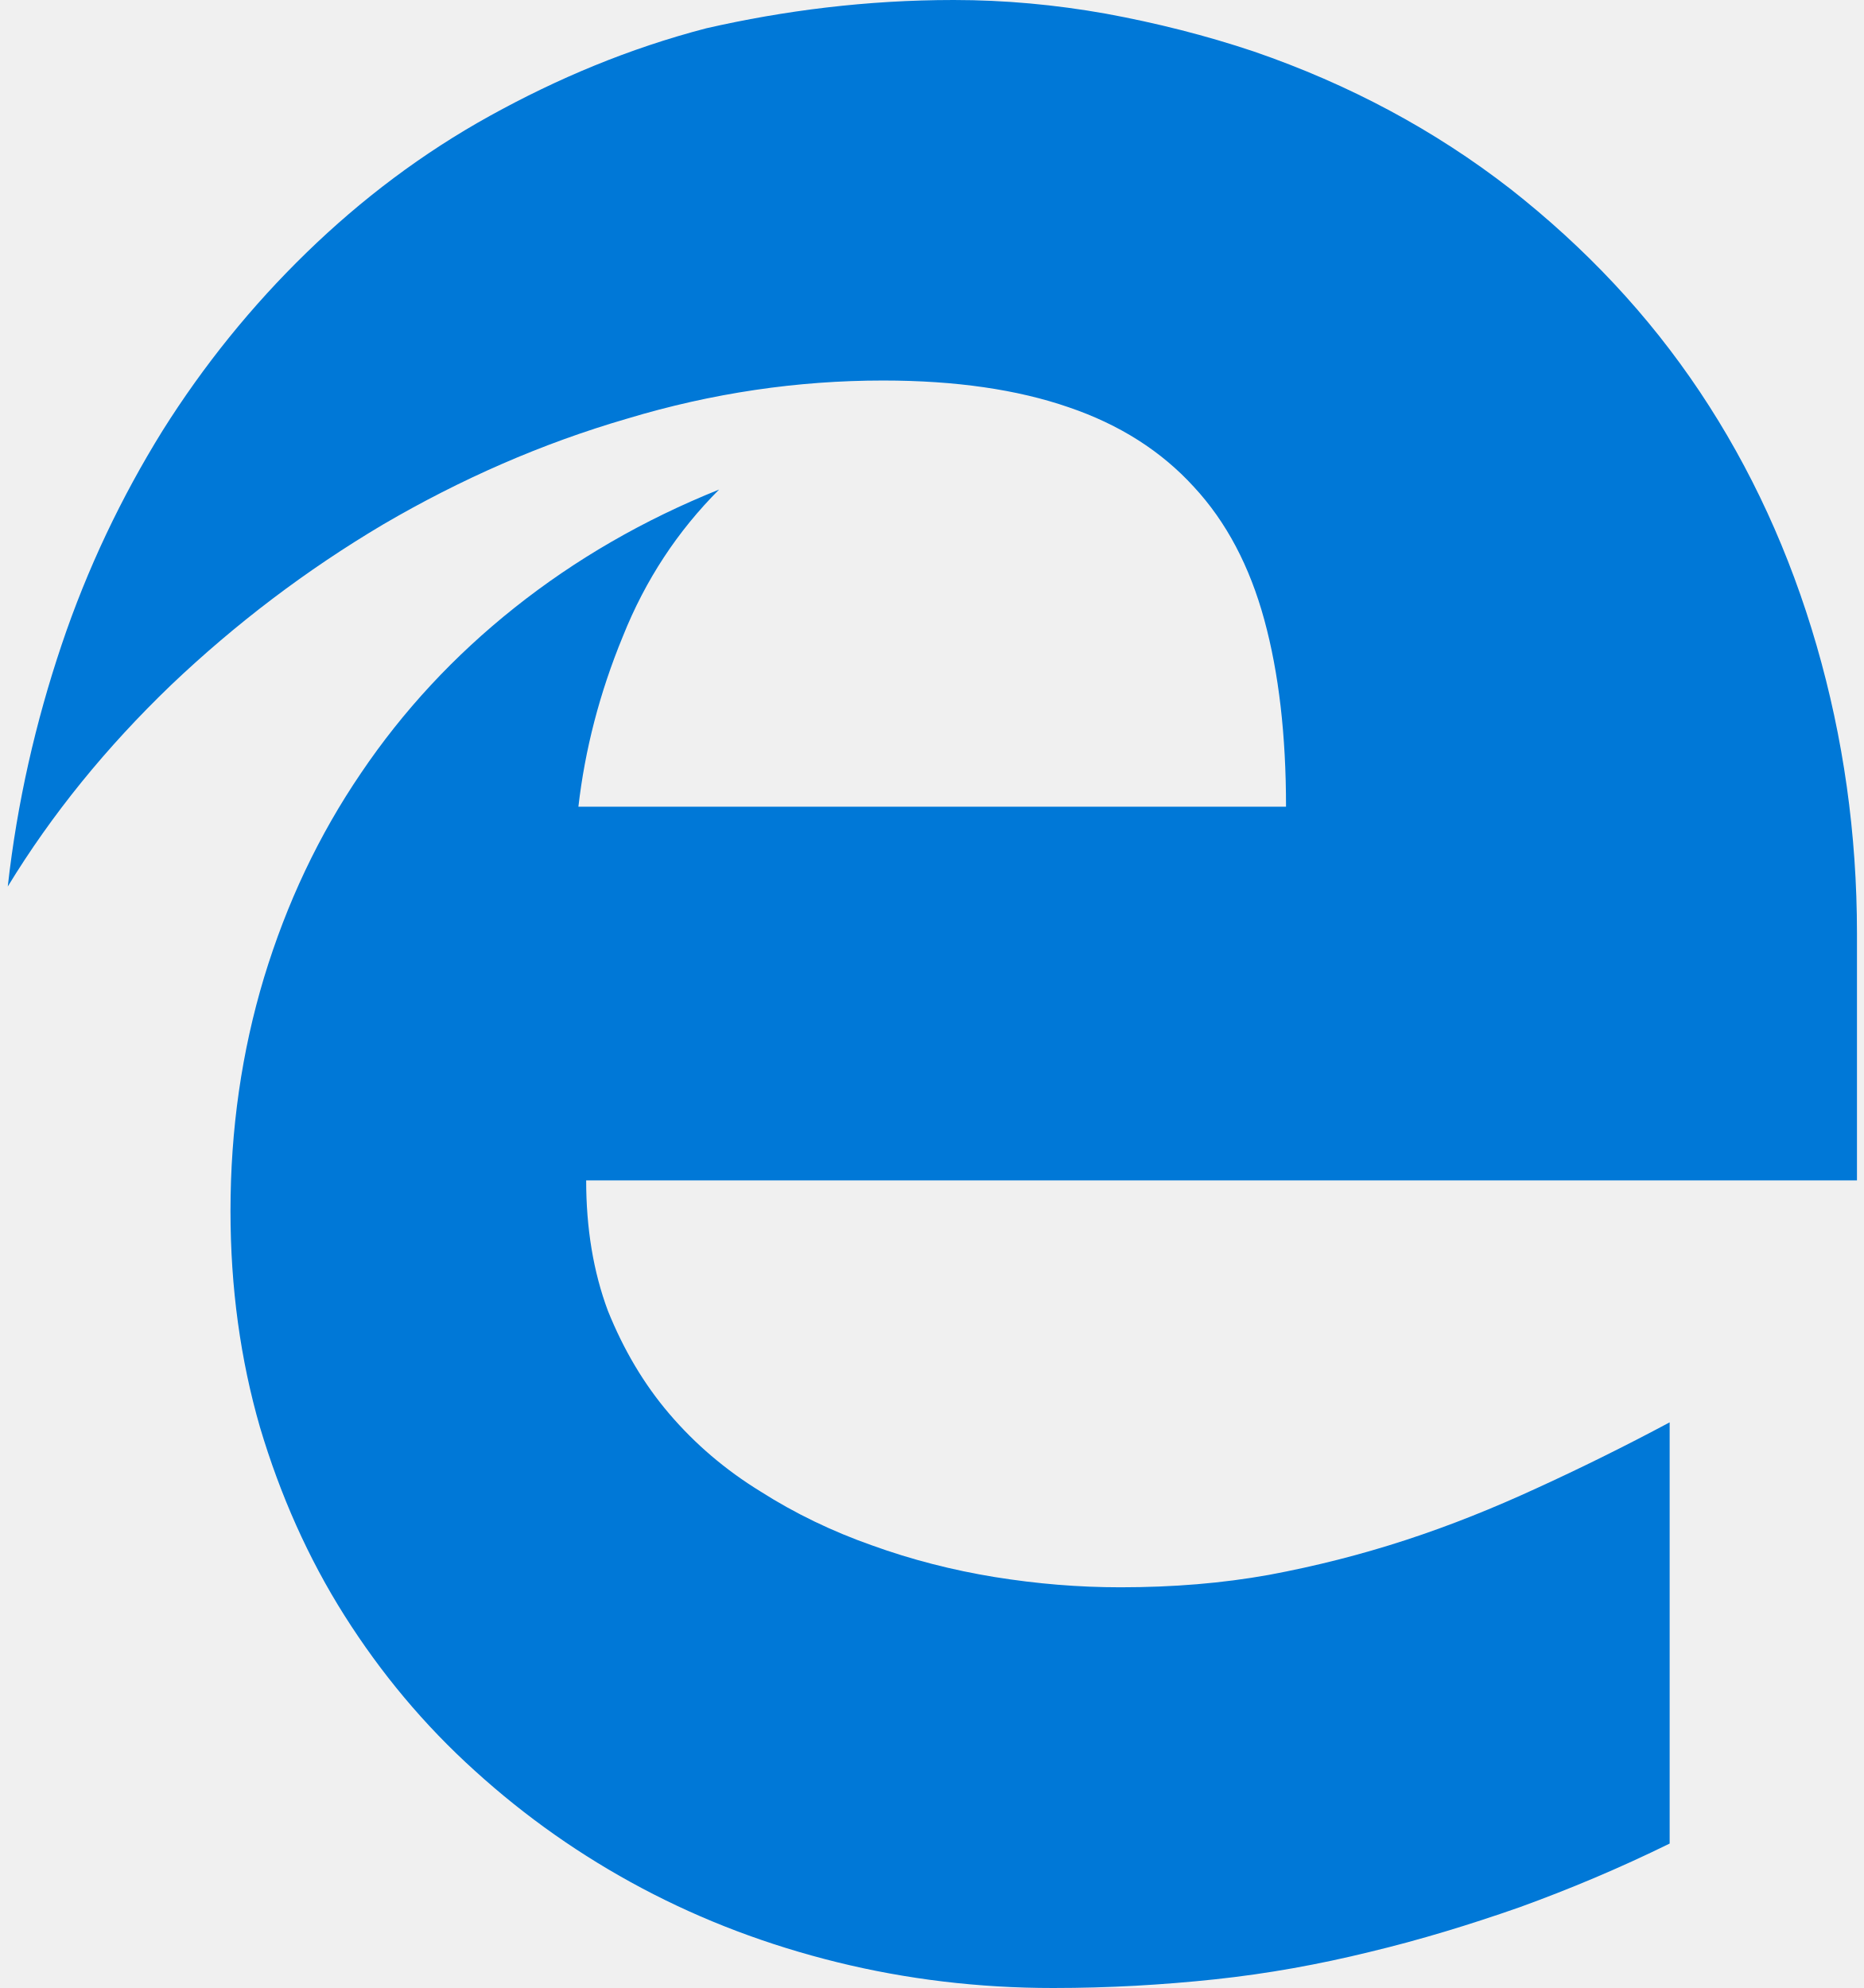
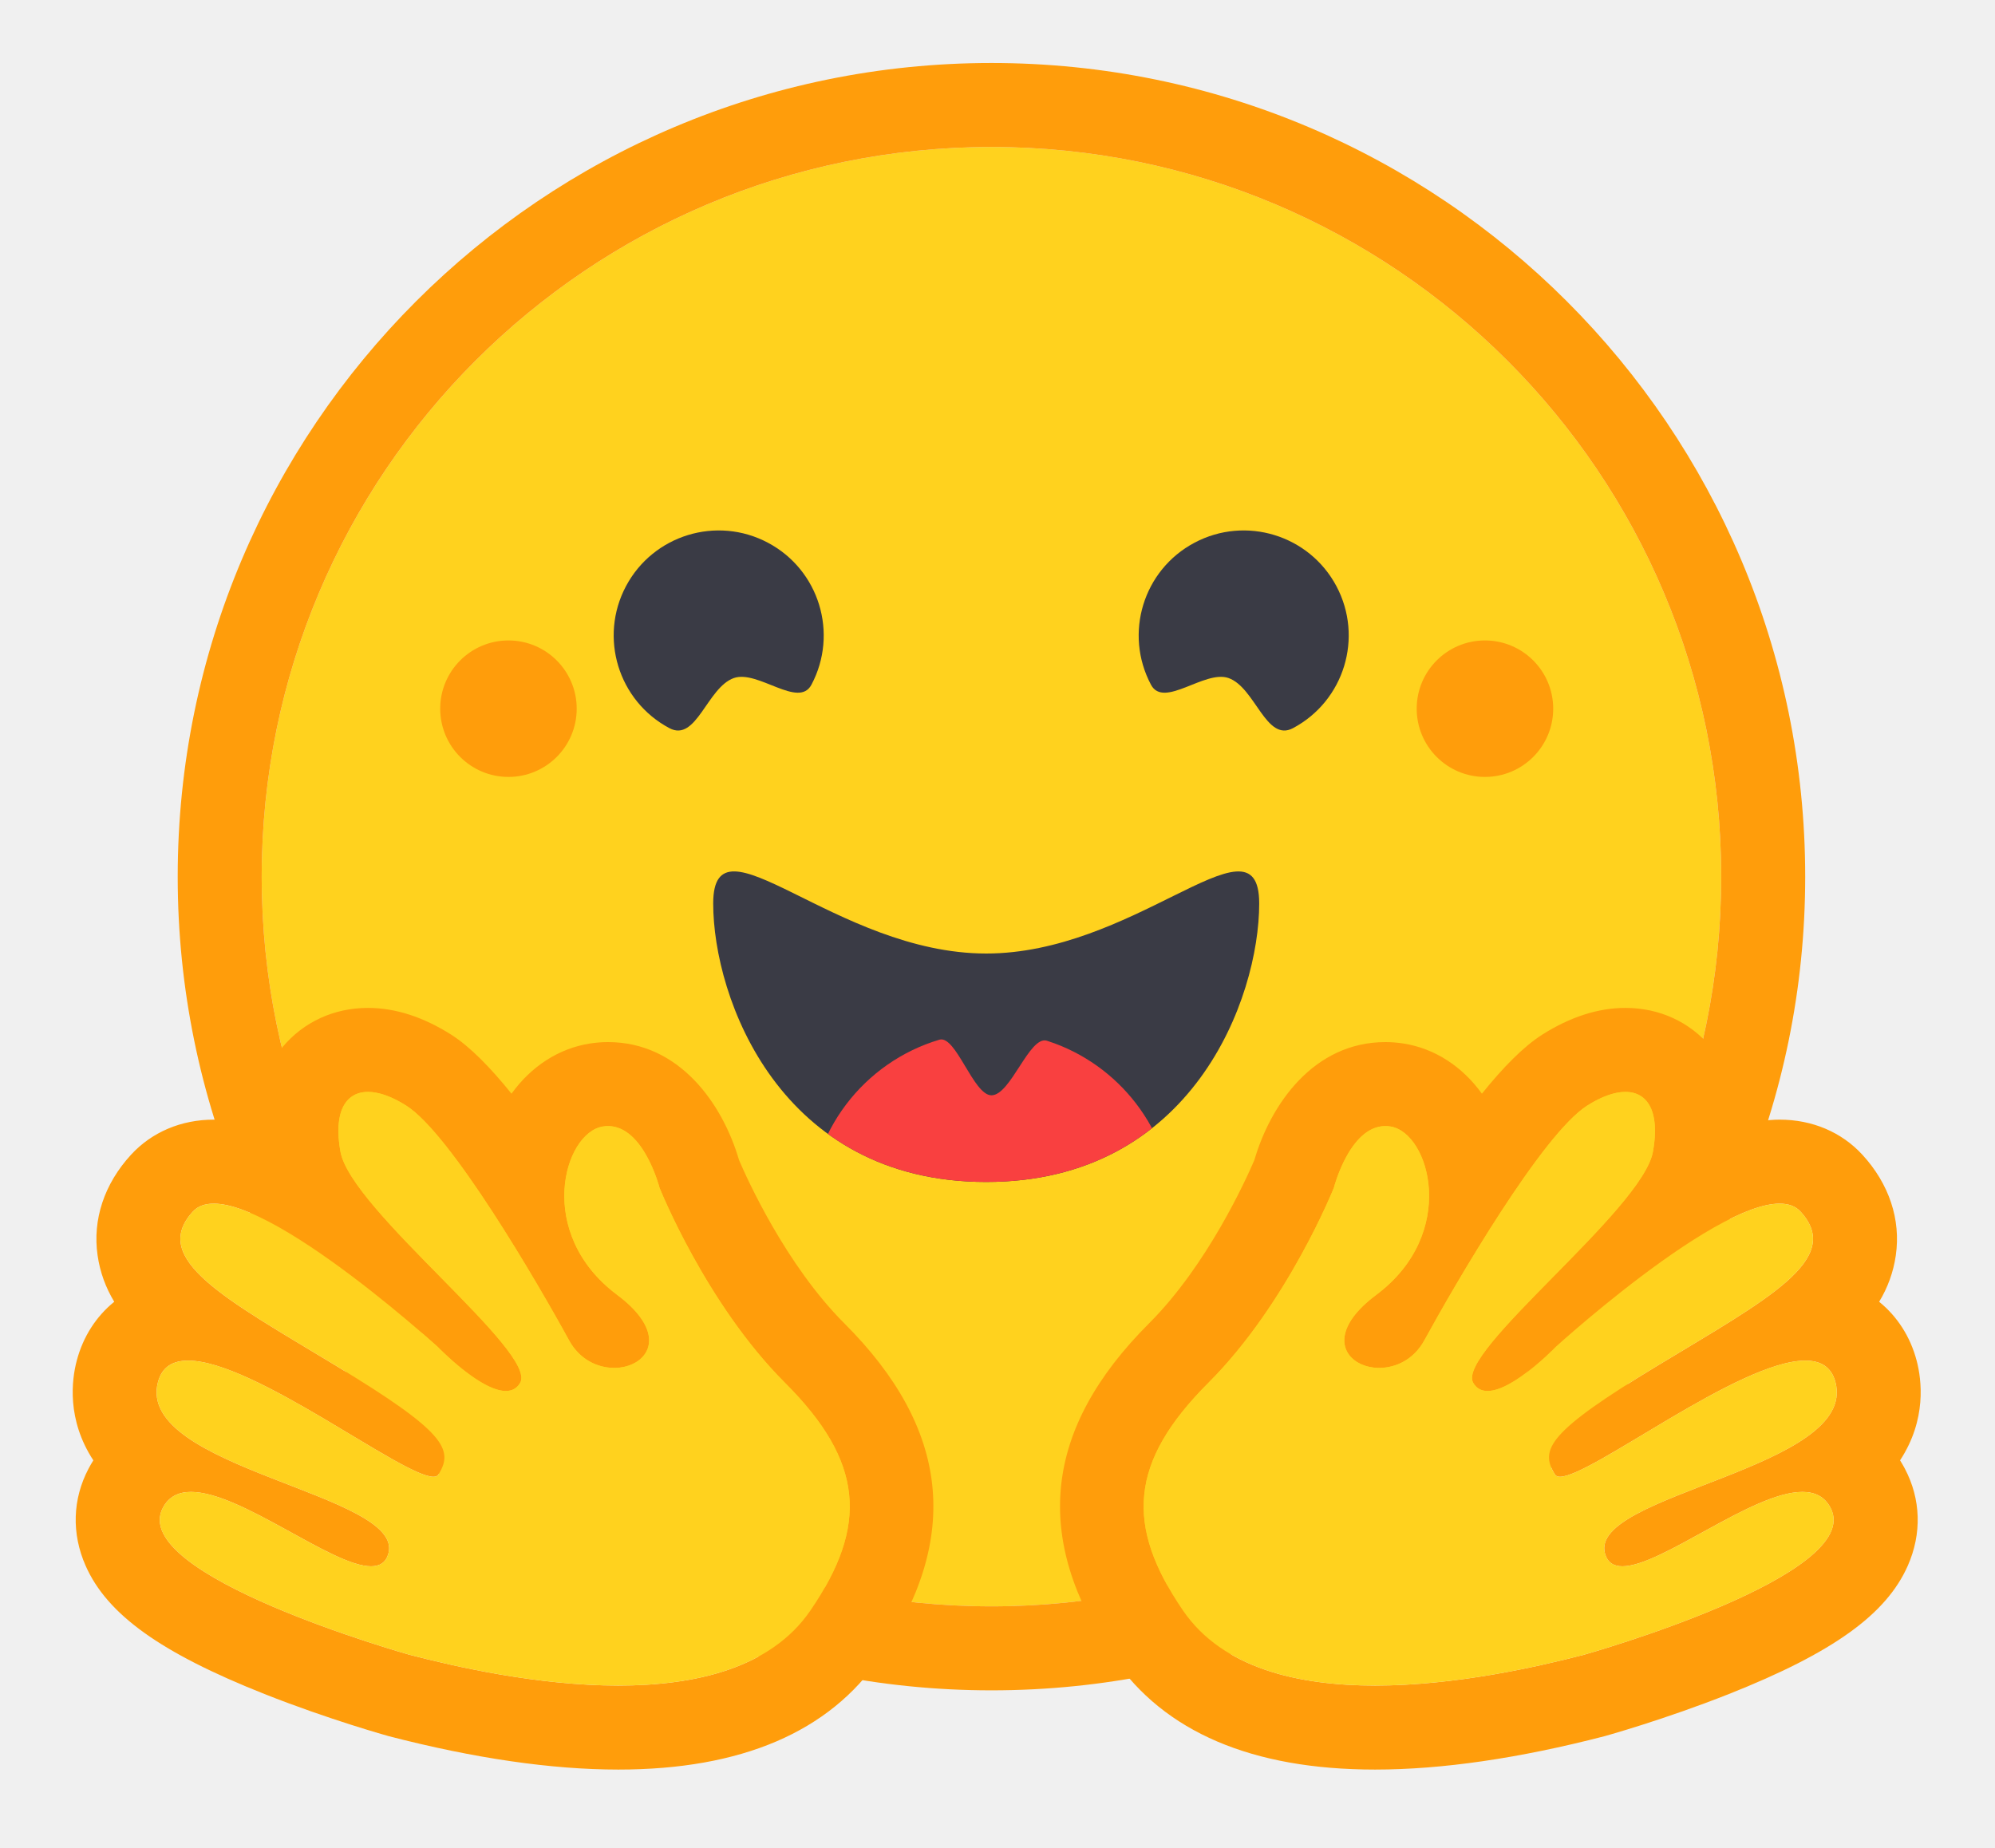
- <svg xmlns="http://www.w3.org/2000/svg" height="20px" version="1.1" viewBox="0 0 60 64">
-   <path d="m18.87 38c0 1.54 0.23 2.94 0.7 4.2 0.5 1.24 1.15 2.35 1.98 3.32s1.8 1.8 2.94 2.5c1.1 0.7 2.3 1.28 3.58 1.73 1.27 0.46 2.6 0.8 3.95 1.02 1.37 0.22 2.7 0.33 4.05 0.33 1.7 0 3.28-0.13 4.78-0.4 1.5-0.28 2.96-0.65 4.4-1.12s2.83-1.03 4.22-1.67c1.4-0.64 2.82-1.34 4.28-2.12v13.56c-1.63 0.8-3.23 1.47-4.83 2.05-1.6 0.56-3.2 1.05-4.83 1.44-1.63 0.4-3.28 0.7-4.97 0.88s-3.42 0.28-5.22 0.28c-2.4 0-4.72-0.28-6.95-0.83s-4.32-1.34-6.28-2.38-3.75-2.3-5.38-3.78c-1.64-1.48-3.03-3.15-4.2-5s-2.07-3.88-2.72-6.06c-0.63-2.18-0.95-4.5-0.95-6.96 0-2.63 0.36-5.13 1.08-7.52 0.73-2.4 1.76-4.58 3.12-6.58 1.35-2 3-3.78 4.95-5.33s4.14-2.82 6.58-3.8c-1.33 1.33-2.37 2.9-3.1 4.73-0.75 1.82-1.22 3.65-1.43 5.48h22.78c0-2.3-0.23-4.3-0.7-6.02s-1.22-3.15-2.27-4.28c-1.04-1.14-2.38-2-4.03-2.56-1.65-0.57-3.64-0.86-5.97-0.86-2.75 0-5.5 0.4-8.25 1.23-2.75 0.8-5.36 1.95-7.84 3.4-2.48 1.47-4.76 3.2-6.84 5.18-2.08 2-3.83 4.15-5.25 6.48 0.3-2.7 0.9-5.3 1.73-7.77s1.93-4.77 3.25-6.9c1.32-2.1 2.87-4.02 4.64-5.74s3.73-3.2 5.9-4.4 4.47-2.17 6.97-2.82c2.5-0.57 5.16-0.91 7.96-0.91 1.64 0 3.27 0.15 4.9 0.44 1.63 0.3 3.22 0.7 4.77 1.22 3.08 1.06 5.83 2.54 8.25 4.42 2.42 1.9 4.45 4.06 6.1 6.53s2.9 5.2 3.76 8.17 1.3 6.06 1.3 9.27v7.95h-40.91z" fill="#0078D7" />
+ <svg xmlns="http://www.w3.org/2000/svg" viewBox="0 0 95 88" height="20px" fill="none">
+   <path d="M47.212 76.5C66.404 76.5 81.962 60.942 81.962 41.75C81.962 22.558 66.404 7 47.212 7C28.02 7 12.462 22.558 12.462 41.75C12.462 60.942 28.02 76.5 47.212 76.5Z" fill="#FFD21E" />
+   <path d="M81.962 41.75C81.962 22.558 66.404 7 47.212 7C28.02 7 12.462 22.558 12.462 41.75C12.462 60.942 28.02 76.5 47.212 76.5C66.404 76.5 81.962 60.942 81.962 41.75ZM8.462 41.75C8.462 20.349 25.811 3 47.212 3C68.613 3 85.962 20.349 85.962 41.75C85.962 63.151 68.613 80.5 47.212 80.5C25.811 80.5 8.462 63.151 8.462 41.75Z" fill="#FF9D0B" />
+   <path d="M58.502 32.291C59.777 32.742 60.284 35.361 61.571 34.677C64.01 33.38 64.935 30.353 63.639 27.915C62.342 25.477 59.315 24.551 56.877 25.848C54.438 27.144 53.513 30.171 54.809 32.61C55.421 33.76 57.363 31.889 58.502 32.291Z" fill="#3A3B45" />
+   <path d="M34.945 32.291C33.671 32.742 33.164 35.361 31.877 34.677C29.438 33.38 28.513 30.353 29.809 27.915C31.106 25.477 34.133 24.551 36.571 25.848C39.01 27.144 39.935 30.171 38.639 32.61C38.027 33.76 36.085 31.889 34.945 32.291Z" fill="#3A3B45" />
+   <path d="M46.962 56.289C56.79 56.289 59.962 47.526 59.962 43.026C59.962 40.688 58.39 41.424 55.872 42.67C53.545 43.822 50.41 45.41 46.962 45.41C39.782 45.41 33.962 38.526 33.962 43.026C33.962 47.526 37.133 56.289 46.962 56.289Z" fill="#3A3B45" />
+   <mask id="mask0" mask-type="alpha" maskUnits="userSpaceOnUse" x="33" y="41" width="27" height="16">
+     <path d="M46.962 56.289C56.79 56.289 59.962 47.526 59.962 43.026C59.962 40.688 58.39 41.424 55.872 42.67C53.545 43.822 50.41 45.41 46.962 45.41C39.782 45.41 33.962 38.526 33.962 43.026C33.962 47.526 37.133 56.289 46.962 56.289Z" fill="white" />
+   </mask>
+   <g mask="url(#mask0)">
+     <path d="M47.212 66.5C52.002 66.5 55.885 62.617 55.885 57.827C55.885 54.096 53.529 50.916 50.224 49.691C50.102 49.646 49.979 49.604 49.855 49.564C49.022 49.298 48.134 52.162 47.212 52.162C46.351 52.162 45.519 49.28 44.733 49.514C41.151 50.58 38.539 53.898 38.539 57.827C38.539 62.617 42.422 66.5 47.212 66.5Z" fill="#F94040" />
+   </g>
+   <path d="M70.712 37C72.507 37 73.962 35.545 73.962 33.75C73.962 31.955 72.507 30.5 70.712 30.5C68.917 30.5 67.462 31.955 67.462 33.75C67.462 35.545 68.917 37 70.712 37Z" fill="#FF9D0B" />
+   <path d="M24.212 37C26.007 37 27.462 35.545 27.462 33.75C27.462 31.955 26.007 30.5 24.212 30.5C22.417 30.5 20.962 31.955 20.962 33.75C20.962 35.545 22.417 37 24.212 37Z" fill="#FF9D0B" />
+   <path class="origin-bottom-right transition-transform group-hover:-rotate-6" d="M17.524 48C15.905 48 14.458 48.665 13.449 49.871C12.825 50.618 12.173 51.822 12.12 53.625C11.441 53.43 10.788 53.321 10.178 53.321C8.628 53.321 7.228 53.915 6.238 54.994C4.966 56.379 4.401 58.081 4.647 59.784C4.764 60.595 5.035 61.322 5.44 61.995C4.586 62.686 3.957 63.648 3.653 64.805C3.415 65.712 3.171 67.601 4.445 69.547C4.364 69.674 4.288 69.806 4.217 69.941C3.451 71.395 3.402 73.038 4.078 74.568C5.103 76.887 7.65 78.714 12.596 80.675C15.673 81.895 18.488 82.675 18.513 82.682C22.581 83.737 26.26 84.273 29.445 84.273C35.299 84.273 39.49 82.48 41.902 78.944C45.784 73.25 45.229 68.042 40.206 63.022C37.426 60.244 35.578 56.148 35.193 55.249C34.417 52.587 32.365 49.628 28.954 49.628H28.953C28.666 49.628 28.376 49.651 28.09 49.696C26.596 49.931 25.29 50.791 24.357 52.085C23.35 50.833 22.372 49.837 21.487 49.275C20.153 48.429 18.82 48 17.524 48ZM17.524 52C18.034 52 18.657 52.217 19.344 52.653C21.477 54.006 25.593 61.081 27.1 63.833C27.605 64.755 28.468 65.145 29.245 65.145C30.787 65.145 31.991 63.612 29.386 61.664C25.469 58.733 26.843 53.942 28.713 53.647C28.795 53.634 28.876 53.628 28.954 53.628C30.654 53.628 31.404 56.558 31.404 56.558C31.404 56.558 33.602 62.078 37.378 65.851C41.154 69.625 41.349 72.654 38.597 76.69C36.72 79.442 33.127 80.273 29.445 80.273C25.626 80.273 21.711 79.379 19.517 78.81C19.409 78.782 6.066 75.013 7.756 71.805C8.04 71.266 8.508 71.05 9.097 71.05C11.477 71.05 15.806 74.592 17.667 74.592C18.083 74.592 18.376 74.415 18.496 73.983C19.289 71.138 6.439 69.942 7.522 65.821C7.713 65.092 8.231 64.796 8.959 64.797C12.104 64.797 19.16 70.328 20.639 70.328C20.752 70.328 20.833 70.295 20.877 70.225C21.618 69.029 21.212 68.194 15.989 65.033C10.766 61.871 7.1 59.969 9.185 57.699C9.425 57.437 9.765 57.321 10.178 57.321C13.349 57.322 20.841 64.14 20.841 64.14C20.841 64.14 22.863 66.243 24.086 66.243C24.367 66.243 24.606 66.132 24.768 65.858C25.635 64.396 16.715 57.636 16.212 54.847C15.871 52.957 16.451 52 17.524 52Z" fill="#FF9D0B" />
+   <path class="origin-bottom-right transition-transform group-hover:-rotate-6" d="M38.597 76.69C41.349 72.654 41.154 69.625 37.378 65.851C33.602 62.078 31.404 56.558 31.404 56.558C31.404 56.558 30.583 53.352 28.713 53.647C26.843 53.942 25.47 58.733 29.387 61.664C33.304 64.594 28.607 66.585 27.1 63.833C25.593 61.081 21.478 54.006 19.344 52.653C17.211 51.3 15.709 52.058 16.212 54.847C16.715 57.636 25.636 64.396 24.768 65.859C23.9 67.321 20.841 64.14 20.841 64.14C20.841 64.14 11.269 55.429 9.185 57.699C7.101 59.969 10.766 61.871 15.989 65.033C21.213 68.194 21.618 69.029 20.877 70.225C20.135 71.421 8.605 61.7 7.522 65.821C6.44 69.942 19.289 71.138 18.496 73.983C17.703 76.829 9.445 68.598 7.756 71.805C6.066 75.013 19.409 78.782 19.517 78.81C23.827 79.928 34.773 82.297 38.597 76.69Z" fill="#FFD21E" />
+   <path class="origin-bottom-left transition-transform group-hover:rotate-6" d="M77.4 48C79.019 48 80.466 48.665 81.475 49.871C82.099 50.618 82.751 51.822 82.804 53.625C83.483 53.43 84.136 53.321 84.746 53.321C86.296 53.321 87.696 53.915 88.686 54.994C89.958 56.379 90.523 58.081 90.277 59.784C90.16 60.595 89.889 61.322 89.484 61.995C90.338 62.686 90.967 63.648 91.271 64.805C91.509 65.712 91.753 67.601 90.479 69.547C90.56 69.674 90.636 69.806 90.707 69.941C91.473 71.395 91.522 73.038 90.846 74.568C89.821 76.887 87.274 78.714 82.328 80.675C79.251 81.895 76.436 82.675 76.411 82.682C72.343 83.737 68.664 84.273 65.479 84.273C59.625 84.273 55.434 82.48 53.022 78.944C49.14 73.25 49.695 68.042 54.718 63.022C57.498 60.244 59.346 56.148 59.731 55.249C60.507 52.587 62.559 49.628 65.97 49.628H65.971C66.258 49.628 66.548 49.651 66.834 49.696C68.328 49.931 69.634 50.791 70.567 52.085C71.574 50.833 72.552 49.837 73.437 49.275C74.771 48.429 76.104 48 77.4 48ZM77.4 52C76.89 52 76.267 52.217 75.58 52.653C73.447 54.006 69.331 61.081 67.824 63.833C67.319 64.755 66.456 65.145 65.679 65.145C64.137 65.145 62.933 63.612 65.538 61.664C69.455 58.733 68.081 53.942 66.211 53.647C66.129 53.634 66.048 53.628 65.97 53.628C64.27 53.628 63.52 56.558 63.52 56.558C63.52 56.558 61.322 62.078 57.546 65.851C53.77 69.625 53.575 72.654 56.327 76.69C58.204 79.442 61.797 80.273 65.479 80.273C69.298 80.273 73.213 79.379 75.407 78.81C75.515 78.782 88.858 75.013 87.168 71.805C86.884 71.266 86.416 71.05 85.827 71.05C83.447 71.05 79.118 74.592 77.257 74.592C76.841 74.592 76.548 74.415 76.428 73.983C75.635 71.138 88.485 69.942 87.402 65.821C87.211 65.092 86.693 64.796 85.965 64.797C82.82 64.797 75.764 70.328 74.285 70.328C74.172 70.328 74.091 70.295 74.047 70.225C73.306 69.029 73.712 68.194 78.935 65.033C84.158 61.871 87.824 59.969 85.739 57.699C85.499 57.437 85.159 57.321 84.746 57.321C81.575 57.322 74.083 64.14 74.083 64.14C74.083 64.14 72.061 66.243 70.838 66.243C70.557 66.243 70.318 66.132 70.156 65.858C69.289 64.396 78.209 57.636 78.712 54.847C79.053 52.957 78.473 52 77.4 52Z" fill="#FF9D0B" />
+   <path class="origin-bottom-left transition-transform group-hover:rotate-6" d="M56.327 76.69C53.575 72.654 53.77 69.625 57.546 65.851C61.322 62.078 63.52 56.558 63.52 56.558C63.52 56.558 64.341 53.352 66.211 53.647C68.081 53.942 69.454 58.733 65.537 61.664C61.62 64.594 66.317 66.585 67.824 63.833C69.331 61.081 73.446 54.006 75.58 52.653C77.713 51.3 79.215 52.058 78.712 54.847C78.209 57.636 69.288 64.396 70.156 65.859C71.024 67.321 74.083 64.14 74.083 64.14C74.083 64.14 83.655 55.429 85.739 57.699C87.823 59.969 84.158 61.871 78.935 65.033C73.711 68.194 73.306 69.029 74.047 70.225C74.789 71.421 86.319 61.7 87.402 65.821C88.484 69.942 75.635 71.138 76.428 73.983C77.221 76.829 85.479 68.598 87.168 71.805C88.858 75.013 75.515 78.782 75.407 78.81C71.097 79.928 60.151 82.297 56.327 76.69Z" fill="#FFD21E" />
</svg>
